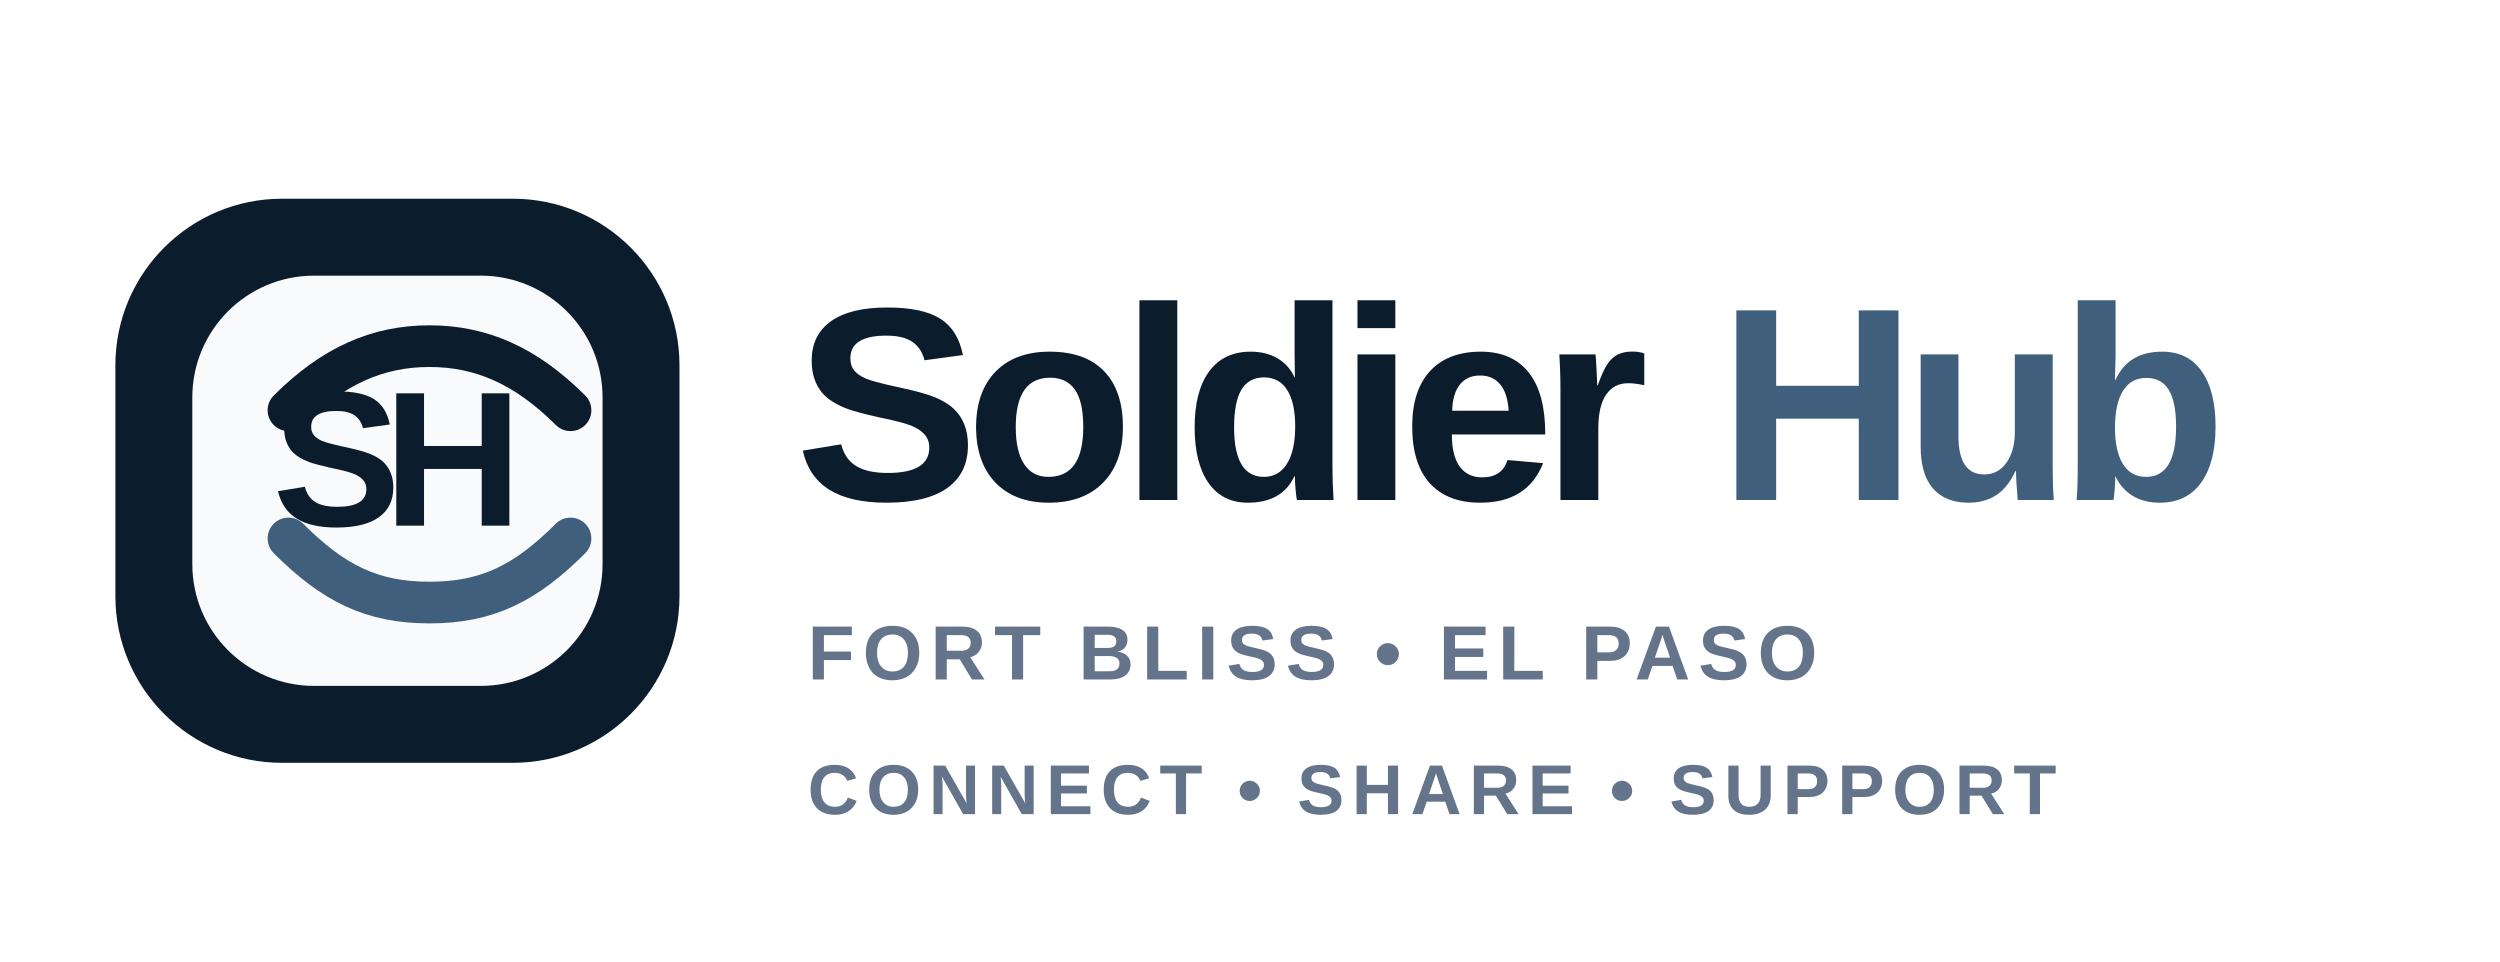
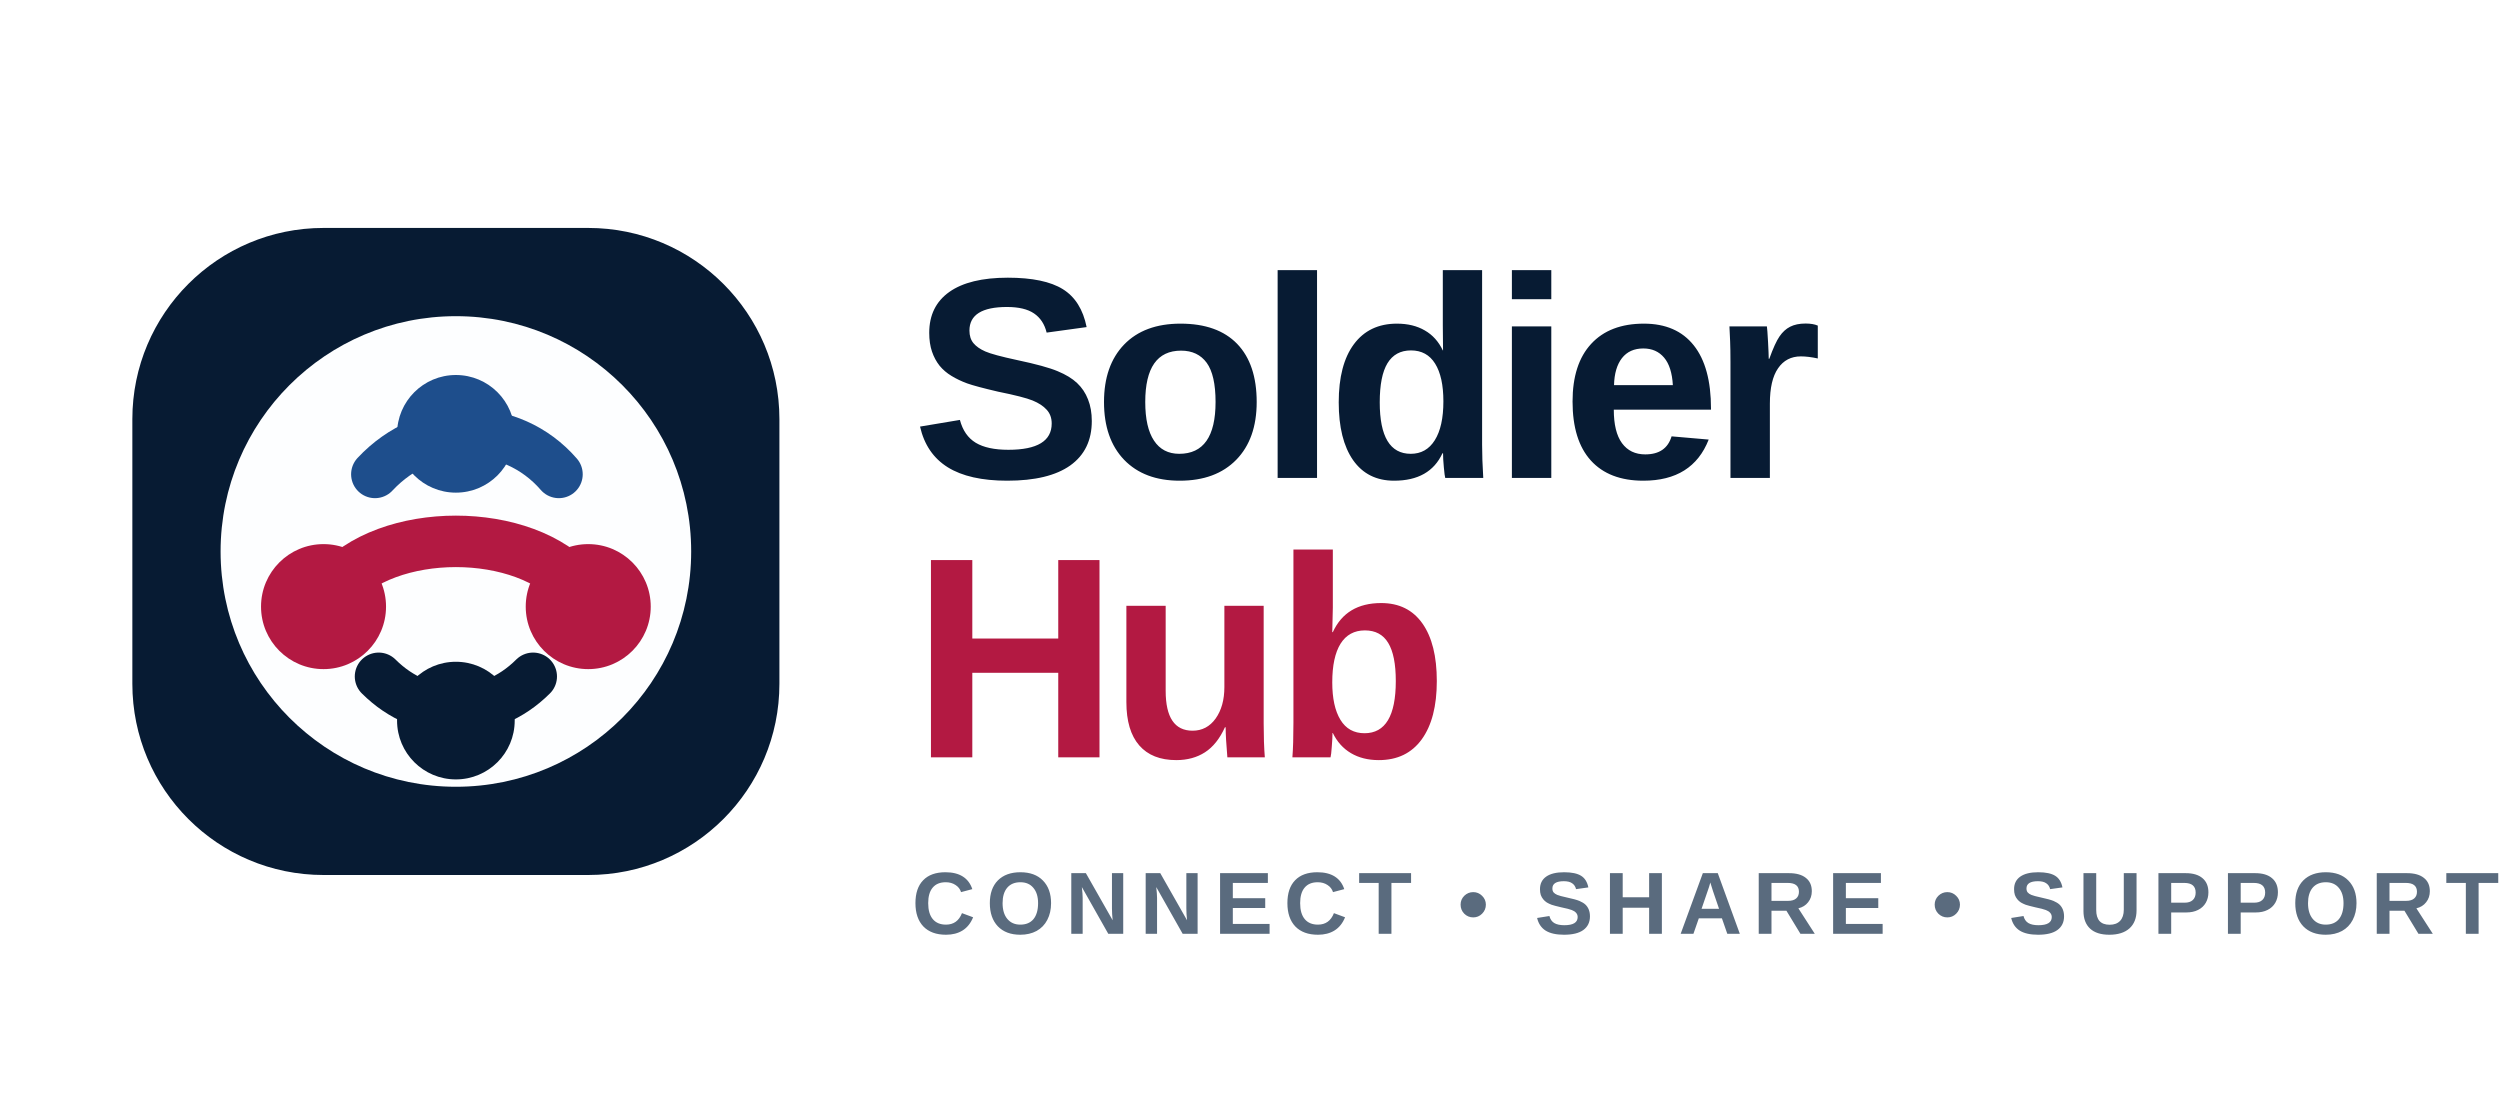
- <svg xmlns="http://www.w3.org/2000/svg" width="390" height="150" viewBox="0 0 390 150" fill="none">
-   <rect width="390" height="150" rx="24" fill="transparent" />
-   <rect x="18" y="31" width="88" height="88" rx="26" fill="#0B1C2C" />
-   <rect x="30" y="43" width="64" height="64" rx="19" fill="#F8FAFC" />
-   <path d="M45 84C52 91 58 94 67 94C76 94 82 91 89 84" stroke="#3F5F7D" stroke-width="6.5" stroke-linecap="round" />
-   <path d="M45 64C52 57 59 54 67 54C75 54 82 57 89 64" stroke="#0B1C2C" stroke-width="6.5" stroke-linecap="round" />
-   <text x="62" y="82" text-anchor="middle" font-family="Arial, Helvetica, sans-serif" font-size="30" font-weight="900" letter-spacing="-2.7" fill="#0B1C2C">SH</text>
-   <text x="124" y="78" font-family="Arial, Helvetica, sans-serif" font-size="43" font-weight="900" fill="#0B1C2C" letter-spacing="-2.1">Soldier</text>
-   <text x="268" y="78" font-family="Arial, Helvetica, sans-serif" font-size="43" font-weight="900" fill="#3F5F7D" letter-spacing="-2.1">Hub</text>
-   <text x="126" y="106" font-family="Arial, Helvetica, sans-serif" font-size="12" font-weight="800" fill="#64748B" letter-spacing="1.25">FORT BLISS • EL PASO</text>
-   <text x="126" y="127" font-family="Arial, Helvetica, sans-serif" font-size="11" font-weight="800" fill="#64748B" letter-spacing="1.2">CONNECT • SHARE • SUPPORT</text>
+ <svg xmlns="http://www.w3.org/2000/svg" width="340" height="150" viewBox="0 0 340 150" fill="none">
+   <rect width="340" height="150" rx="24" fill="transparent" />
+   <rect x="18" y="31" width="88" height="88" rx="26" fill="#071B33" />
+   <circle cx="62" cy="75" r="32" fill="#FDFEFF" />
+   <path d="M45.5 80C52.5 71.5 71.5 71.5 78.5 80" stroke="#B31942" stroke-width="7" stroke-linecap="round" />
+   <path d="M51 64.5C58 57 69.5 57 76 64.5" stroke="#1E4E8C" stroke-width="6.5" stroke-linecap="round" />
+   <path d="M51.5 92C57.5 98 66.5 98 72.5 92" stroke="#071B33" stroke-width="6.5" stroke-linecap="round" />
+   <circle cx="44" cy="82.5" r="8.5" fill="#B31942" />
+   <circle cx="80" cy="82.5" r="8.5" fill="#B31942" />
+   <circle cx="62" cy="59" r="8" fill="#1E4E8C" />
+   <circle cx="62" cy="98" r="8" fill="#071B33" />
+   <text x="124" y="65" font-family="Arial, Helvetica, sans-serif" font-size="39" font-weight="800" fill="#071B33" letter-spacing="-1.4">Soldier</text>
+   <text x="124" y="103" font-family="Arial, Helvetica, sans-serif" font-size="39" font-weight="800" fill="#B31942" letter-spacing="-1.4">Hub</text>
+   <text x="124" y="127" font-family="Arial, Helvetica, sans-serif" font-size="12" font-weight="800" fill="#5A6B7E" letter-spacing="1.45">CONNECT • SHARE • SUPPORT</text>
</svg>
